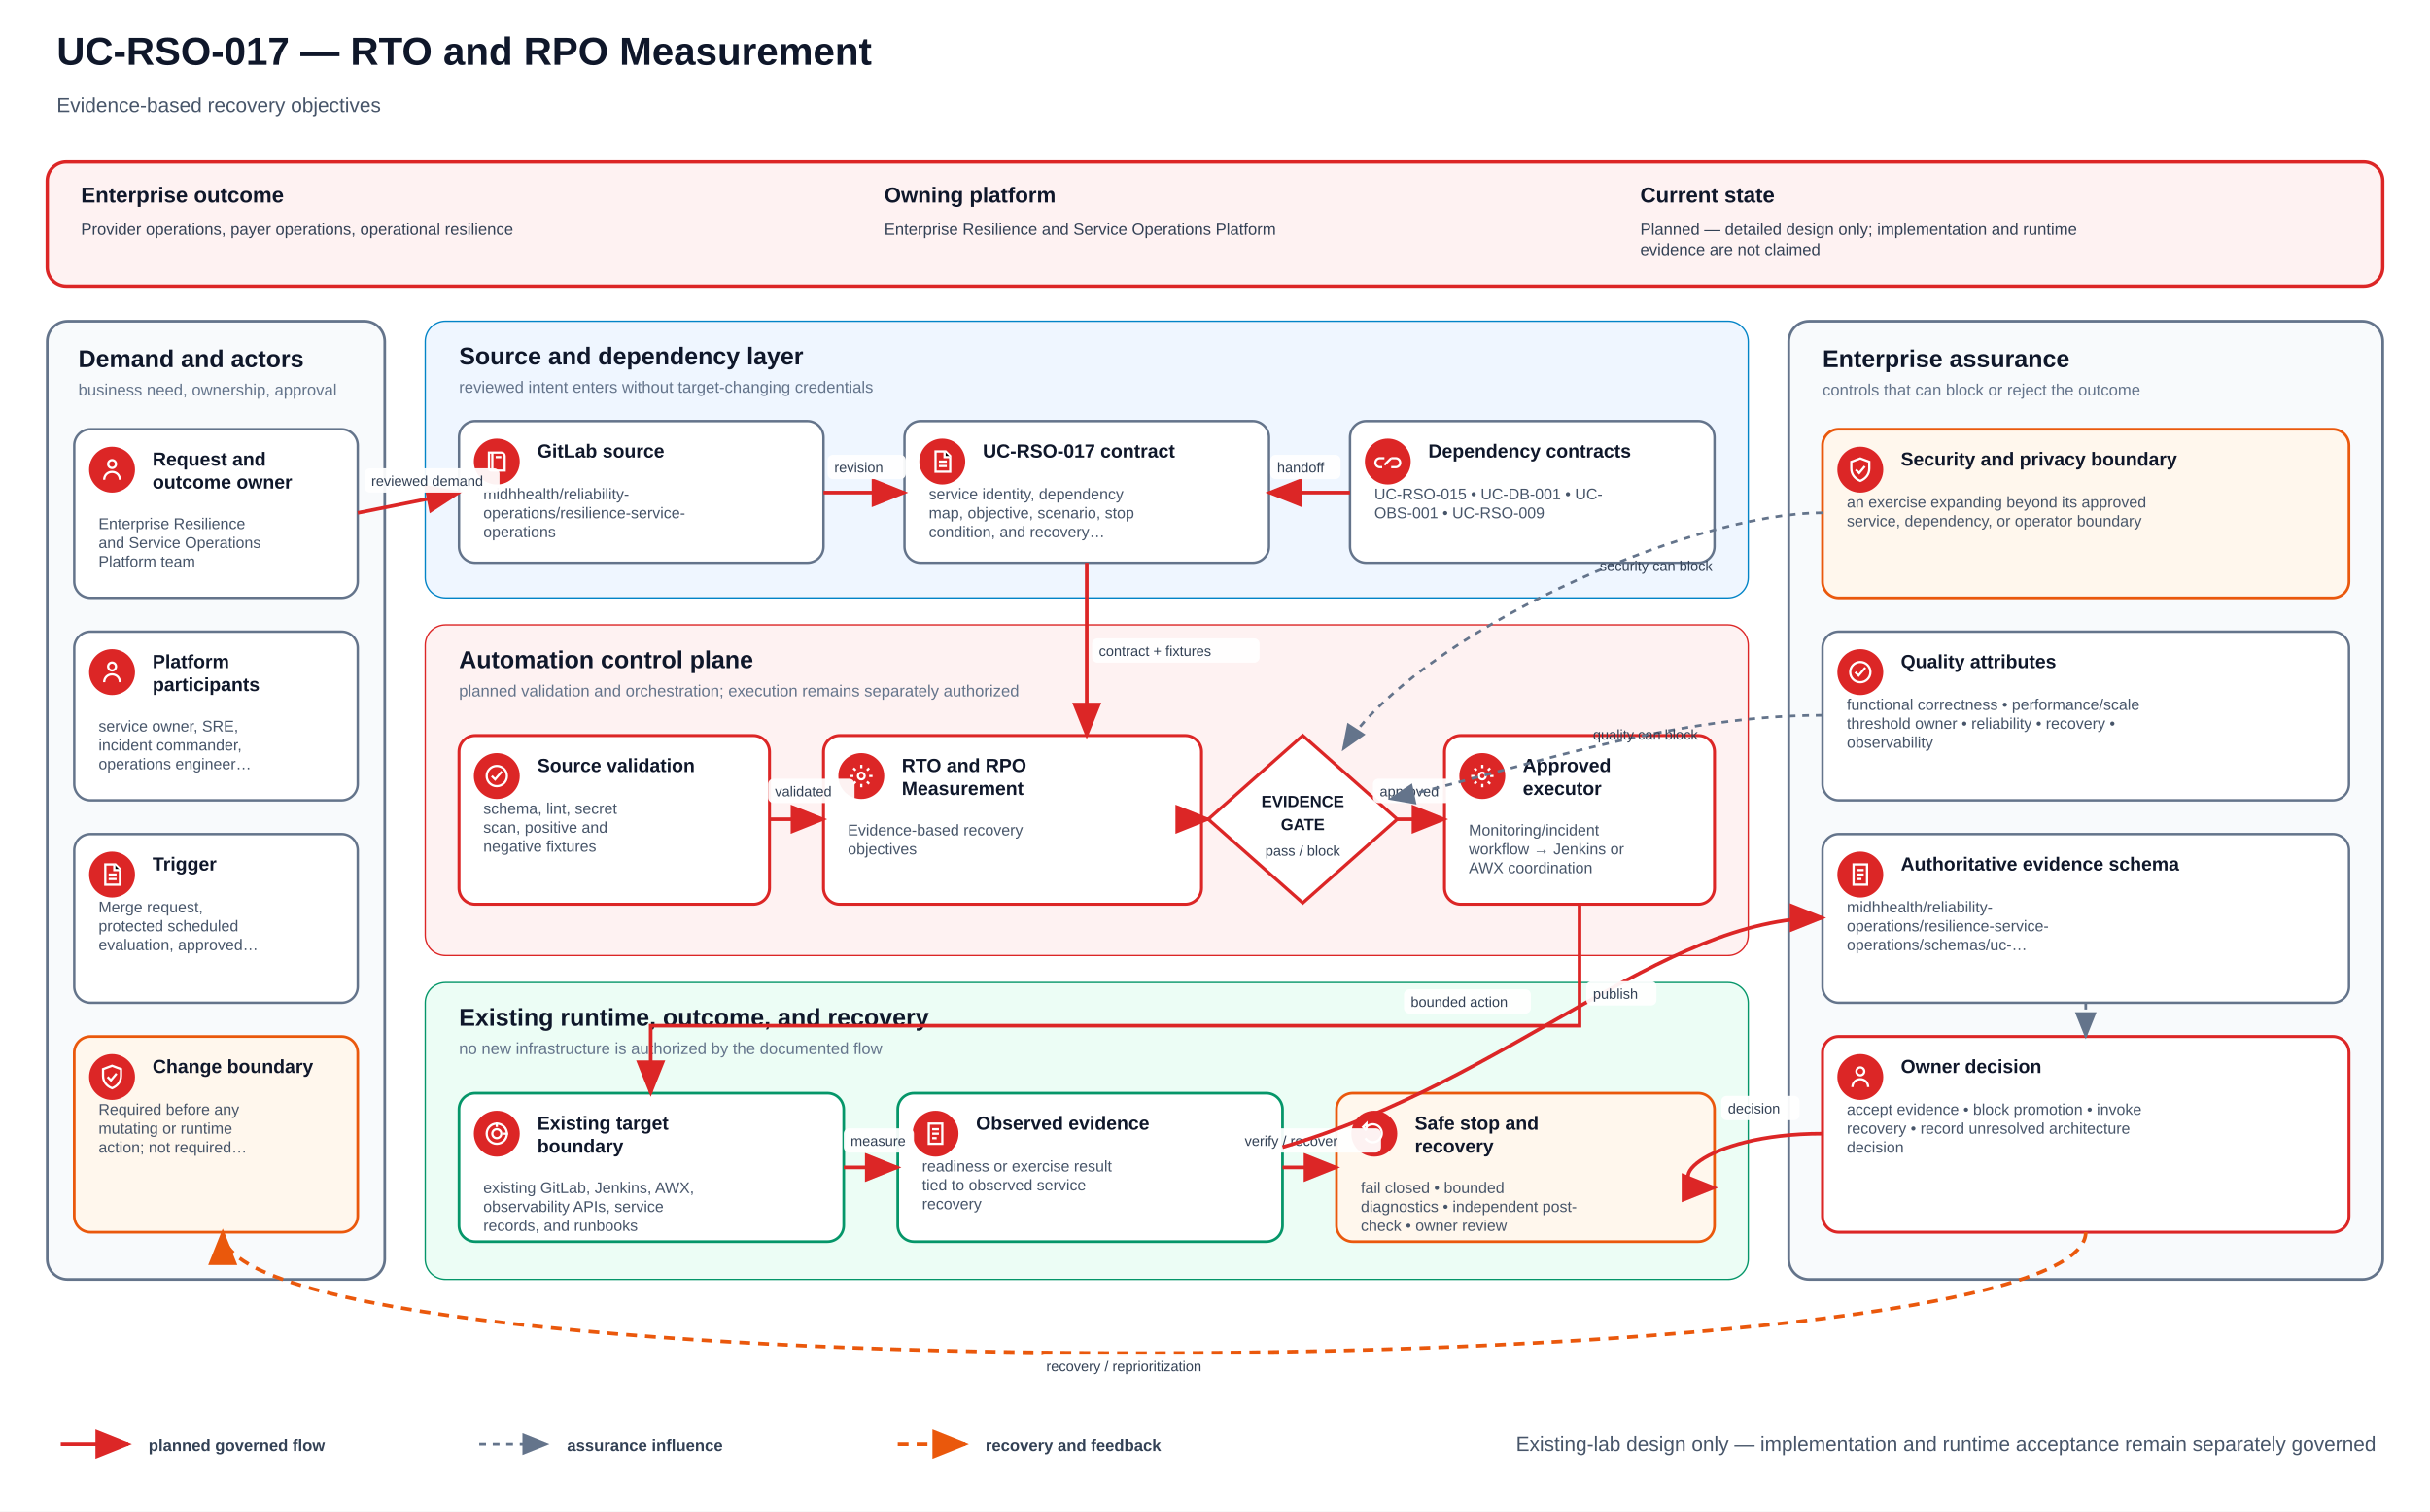
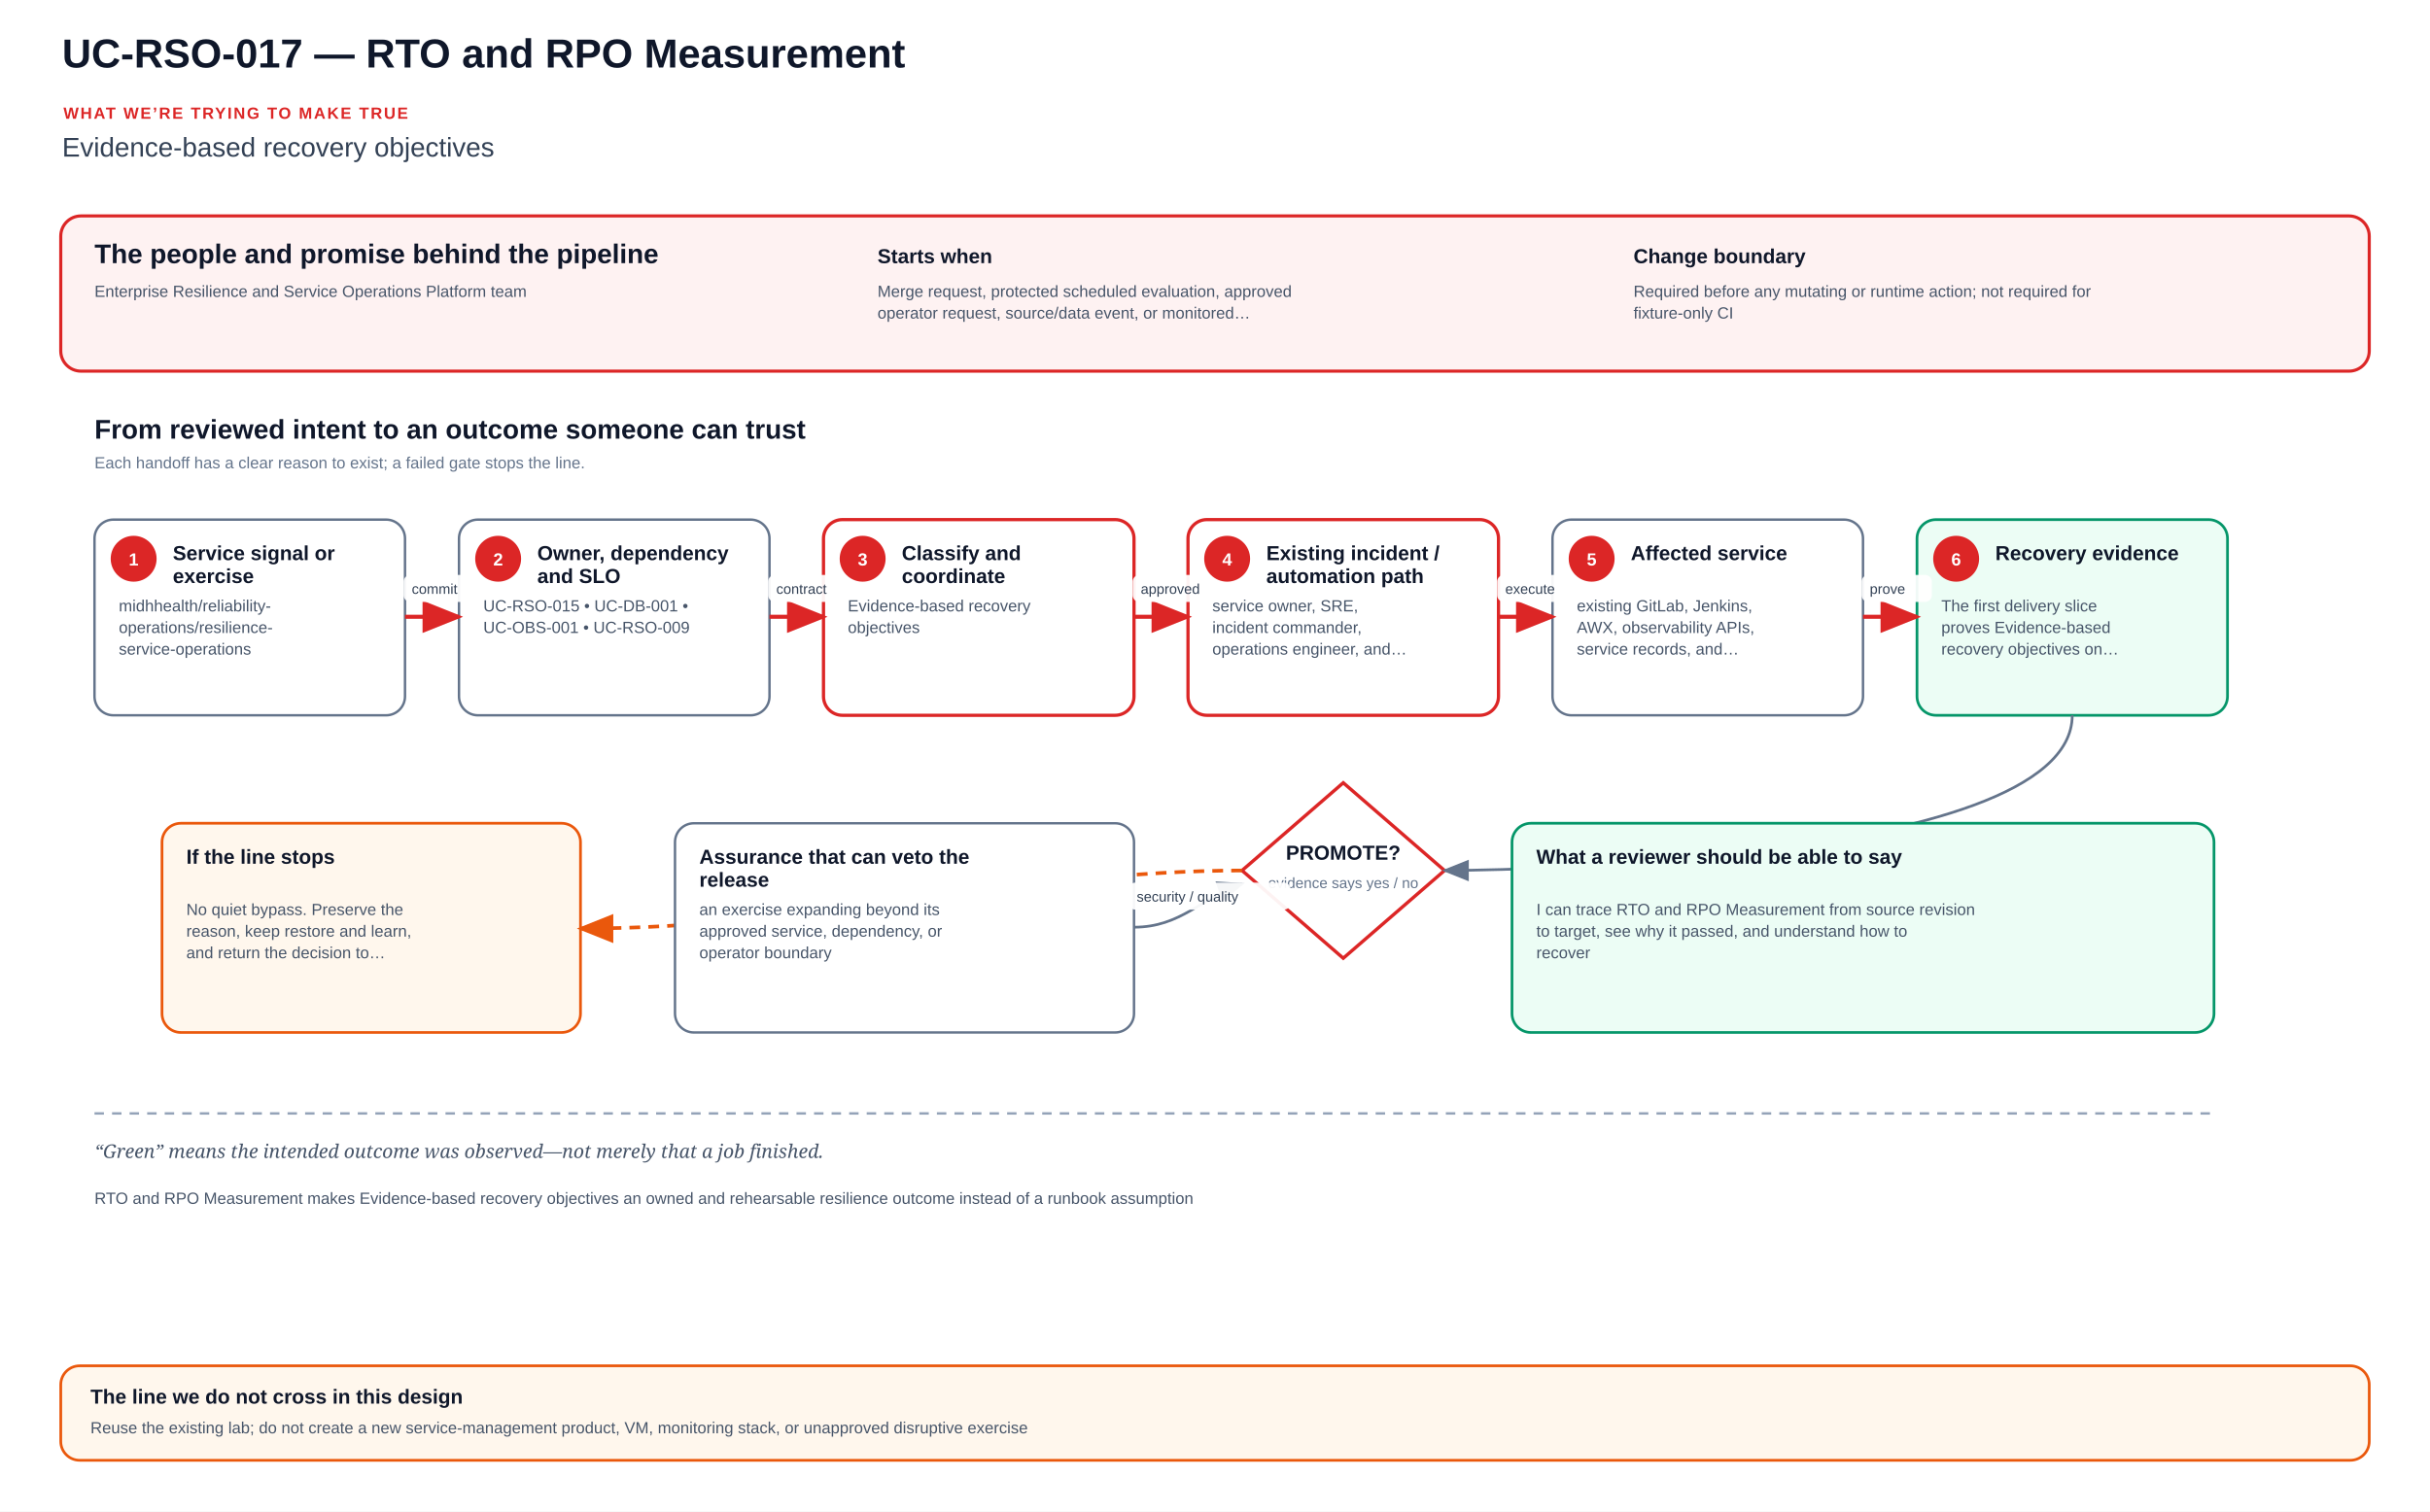
- <svg xmlns="http://www.w3.org/2000/svg" width="1800" height="1120" viewBox="0 0 1800 1120" role="img" aria-labelledby="title desc">
+ <svg xmlns="http://www.w3.org/2000/svg" width="1800" height="1120" viewBox="0 0 1800 1120" role="img" aria-labelledby="title desc" data-use-case="UC-RSO-017" data-archetype="delivery-pipeline">
  <defs>
    <style>
- .bg{fill:#fff}.context{fill:#fef2f2;stroke:#dc2626;stroke-width:2.5}.rail{fill:#f8fafc;stroke:#64748b;stroke-width:2}.layer{fill:#fff;stroke:#94a3b8;stroke-width:2}.sourceLayer{fill:#eff6ff;stroke:#0284c7}.controlLayer{fill:#fef2f2;stroke:#dc2626}.runtimeLayer{fill:#ecfdf5;stroke:#059669}.node{fill:#fff;stroke:#64748b;stroke-width:1.8}.controlNode{fill:#fff;stroke:#dc2626;stroke-width:2.2}.runtimeNode{fill:#fff;stroke:#059669;stroke-width:2}.riskNode{fill:#fff7ed;stroke:#ea580c;stroke-width:2}.iconBadge{fill:#dc2626}.mainTitle{font:700 29px Arial,sans-serif;fill:#0f172a}.subtitle{font:15px Arial,sans-serif;fill:#475569}.sectionTitle{font:700 18px Arial,sans-serif;fill:#0f172a}.sectionSub{font:12px Arial,sans-serif;fill:#64748b}.nodeTitle{font:700 14px Arial,sans-serif;fill:#0f172a}.nodeSub{font:11.5px Arial,sans-serif;fill:#475569}.contextTitle{font:700 16px Arial,sans-serif;fill:#0f172a}.contextText{font:12px Arial,sans-serif;fill:#334155}.edge{stroke:#dc2626;stroke-width:2.7;fill:none;marker-end:url(#arrow)}.dashed{stroke:#ea580c;stroke-dasharray:8 6;marker-end:url(#orangeArrow)}.assuranceEdge{stroke:#64748b;stroke-width:2;stroke-dasharray:5 5;fill:none;marker-end:url(#grayArrow)}.labelBg{fill:#fff;opacity:.94}.edgeLabel{font:10.5px Arial,sans-serif;fill:#334155}.decision{fill:#fff;stroke:#dc2626;stroke-width:2.4}.decisionText{font:700 12px Arial,sans-serif;fill:#0f172a}.legend{font:700 12px Arial,sans-serif;fill:#334155}
+ .bg{fill:#fff}.panel{fill:#f8fafc;stroke:#cbd5e1;stroke-width:2}.accentPanel{fill:#fef2f2;stroke:#dc2626;stroke-width:2.3}.card{fill:#fff;stroke:#64748b;stroke-width:1.8}.accentCard{fill:#fff;stroke:#dc2626;stroke-width:2.4}.goodCard{fill:#ecfdf5;stroke:#059669;stroke-width:2}.warnCard{fill:#fff7ed;stroke:#ea580c;stroke-width:2}.darkCard{fill:#0f172a;stroke:#0f172a;stroke-width:2}.mainTitle{font:700 30px Arial,sans-serif;fill:#0f172a}.kicker{font:700 12px Arial,sans-serif;fill:#dc2626;letter-spacing:1.2px}.quote{font:20px Arial,sans-serif;fill:#334155}.section{font:700 20px Arial,sans-serif;fill:#0f172a}.sectionSub{font:12px Arial,sans-serif;fill:#64748b}.cardTitle{font:700 15px Arial,sans-serif;fill:#0f172a}.body{font:12px Arial,sans-serif;fill:#475569}.inverseTitle{font:700 15px Arial,sans-serif;fill:#fff}.inverseBody{font:12px Arial,sans-serif;fill:#e2e8f0}.badge{fill:#dc2626}.badgeText{font:700 13px Arial,sans-serif;fill:#fff}.arrow{stroke:#dc2626;stroke-width:3;fill:none;marker-end:url(#arrow)}.thinArrow{stroke:#64748b;stroke-width:2;fill:none;marker-end:url(#grayArrow)}.feedback{stroke:#ea580c;stroke-width:2.7;stroke-dasharray:8 6;fill:none;marker-end:url(#orangeArrow)}.label{fill:#fff;opacity:.94}.edgeText{font:10.5px Arial,sans-serif;fill:#334155}.lane{fill:none;stroke:#94a3b8;stroke-width:1.8;stroke-dasharray:7 6}.decision{fill:#fff;stroke:#dc2626;stroke-width:2.5}.small{font:11px Arial,sans-serif;fill:#64748b}.note{font:italic 14px Georgia,serif;fill:#475569}.hub{fill:#dc2626;stroke:#dc2626;stroke-width:2}.hubTitle{font:700 18px Arial,sans-serif;fill:#fff}.hubBody{font:12px Arial,sans-serif;fill:#fff}.zone{fill:#fef2f2;stroke:#dc2626;stroke-width:2}.nodeCircle{fill:#fff;stroke:#dc2626;stroke-width:2.3}.nodeTitle{font:700 13px Arial,sans-serif;fill:#0f172a}.nodeBody{font:11px Arial,sans-serif;fill:#475569}
</style>
    <marker id="arrow" markerWidth="11" markerHeight="11" refX="9" refY="4" orient="auto">
-       <path d="M0,0 L0,8 L10,4 z" fill="#dc2626" />
+       <path d="M0 0L0 8L10 4z" fill="#dc2626" />
+     </marker>
+     <marker id="grayArrow" markerWidth="11" markerHeight="11" refX="9" refY="4" orient="auto">
+       <path d="M0 0L0 8L10 4z" fill="#64748b" />
    </marker>
    <marker id="orangeArrow" markerWidth="11" markerHeight="11" refX="9" refY="4" orient="auto">
-       <path d="M0,0 L0,8 L10,4 z" fill="#ea580c" />
+       <path d="M0 0L0 8L10 4z" fill="#ea580c" />
    </marker>
-     <marker id="grayArrow" markerWidth="11" markerHeight="11" refX="9" refY="4" orient="auto">
-       <path d="M0,0 L0,8 L10,4 z" fill="#64748b" />
-     </marker>
-     <symbol id="icon-person" viewBox="0 0 24 24">
-       <circle cx="12" cy="7" r="3.5" fill="none" stroke="#fff" stroke-width="2" />
-       <path d="M5 21c0-4 3-7 7-7s7 3 7 7" fill="none" stroke="#fff" stroke-width="2" />
-     </symbol>
-     <symbol id="icon-repo" viewBox="0 0 24 24">
-       <path d="M5 4h11a3 3 0 013 3v13H7a2 2 0 01-2-2V4z" fill="none" stroke="#fff" stroke-width="2" />
-       <path d="M8 4v16M11 8h5" stroke="#fff" stroke-width="2" />
-     </symbol>
-     <symbol id="icon-contract" viewBox="0 0 24 24">
-       <path d="M6 3h9l4 4v14H6z" fill="none" stroke="#fff" stroke-width="2" />
-       <path d="M14 3v5h5M9 12h7M9 16h7" stroke="#fff" stroke-width="2" />
-     </symbol>
-     <symbol id="icon-link" viewBox="0 0 24 24">
-       <path d="M9 15l6-6M7 17H5a4 4 0 010-8h4M15 9h4a4 4 0 010 8h-4" fill="none" stroke="#fff" stroke-width="2" />
-     </symbol>
-     <symbol id="icon-check" viewBox="0 0 24 24">
-       <circle cx="12" cy="12" r="9" fill="none" stroke="#fff" stroke-width="2" />
-       <path d="M7.5 12l3 3 6-7" fill="none" stroke="#fff" stroke-width="2" />
-     </symbol>
-     <symbol id="icon-gear" viewBox="0 0 24 24">
-       <circle cx="12" cy="12" r="3" fill="none" stroke="#fff" stroke-width="2" />
-       <path d="M12 2v3M12 19v3M2 12h3M19 12h3M5 5l2 2M17 17l2 2M19 5l-2 2M7 17l-2 2" stroke="#fff" stroke-width="2" />
-     </symbol>
-     <symbol id="icon-target" viewBox="0 0 24 24">
-       <circle cx="12" cy="12" r="9" fill="none" stroke="#fff" stroke-width="2" />
-       <circle cx="12" cy="12" r="4" fill="none" stroke="#fff" stroke-width="2" />
-       <path d="M12 2v4M22 12h-4" stroke="#fff" stroke-width="2" />
-     </symbol>
-     <symbol id="icon-evidence" viewBox="0 0 24 24">
-       <path d="M6 3h12v18H6z" fill="none" stroke="#fff" stroke-width="2" />
-       <path d="M9 8h6M9 12h6M9 16h4" stroke="#fff" stroke-width="2" />
-     </symbol>
-     <symbol id="icon-shield" viewBox="0 0 24 24">
-       <path d="M12 2l8 3v6c0 5-3 9-8 11-5-2-8-6-8-11V5z" fill="none" stroke="#fff" stroke-width="2" />
-       <path d="M8 12l3 3 5-6" fill="none" stroke="#fff" stroke-width="2" />
-     </symbol>
-     <symbol id="icon-recovery" viewBox="0 0 24 24">
-       <path d="M5 8V3l-3 3 3 3M5 6a8 8 0 11-1 10" fill="none" stroke="#fff" stroke-width="2" />
-     </symbol>
  </defs>
  <rect class="bg" width="1800" height="1120" />
-   <text class="mainTitle" x="42" y="48">
-     <tspan x="42" dy="0">UC-RSO-017 — RTO and RPO Measurement</tspan>
+   <text class="mainTitle" x="46" y="50">
+     <tspan x="46" dy="0">UC-RSO-017 — RTO and RPO Measurement</tspan>
  </text>
-   <text class="subtitle" x="42" y="83" text-anchor="start">
-     <tspan x="42" dy="0">Evidence-based recovery objectives</tspan>
+   <text class="kicker" x="47" y="88">WHAT WE’RE TRYING TO MAKE TRUE</text>
+   <text class="quote" x="46" y="116" text-anchor="start">
+     <tspan x="46" dy="0">Evidence-based recovery objectives</tspan>
  </text>
-   <rect class="context" x="35" y="120" width="1730" height="92" rx="14" />
-   <text class="contextTitle" x="60" y="150">Enterprise outcome</text>
-   <text class="contextText" x="60" y="174" text-anchor="start">
-     <tspan x="60" dy="0">Provider operations, payer operations, operational resilience</tspan>
+   <rect class="accentPanel" x="45" y="160" width="1710" height="115" rx="15" />
+   <text class="section" x="70" y="195">The people and promise behind the pipeline</text>
+   <text class="body" x="70" y="220" text-anchor="start">
+     <tspan x="70" dy="0">Enterprise Resilience and Service Operations Platform team</tspan>
  </text>
-   <text class="contextTitle" x="655" y="150">Owning platform</text>
-   <text class="contextText" x="655" y="174" text-anchor="start">
-     <tspan x="655" dy="0">Enterprise Resilience and Service Operations Platform</tspan>
+   <text class="cardTitle" x="650" y="195" text-anchor="start">
+     <tspan x="650" dy="0">Starts when</tspan>
  </text>
-   <text class="contextTitle" x="1215" y="150">Current state</text>
-   <text class="contextText" x="1215" y="174" text-anchor="start">
-     <tspan x="1215" dy="0">Planned — detailed design only; implementation and runtime</tspan>
-     <tspan x="1215" dy="15">evidence are not claimed</tspan>
+   <text class="body" x="650" y="220" text-anchor="start">
+     <tspan x="650" dy="0">Merge request, protected scheduled evaluation, approved</tspan>
+     <tspan x="650" dy="16">operator request, source/data event, or monitored…</tspan>
  </text>
-   <rect class="rail" x="35" y="238" width="250" height="710" rx="15" />
-   <text class="sectionTitle" x="58" y="272">Demand and actors</text>
-   <text class="sectionSub" x="58" y="293">business need, ownership, approval</text>
-   <rect class="node" x="55" y="318" width="210" height="125" rx="12" />
-   <circle class="iconBadge" cx="83" cy="348" r="17" />
-   <use href="#icon-person" x="73" y="338" width="20" height="20" />
-   <text class="nodeTitle" x="113" y="345">
-     <tspan x="113" dy="0">Request and</tspan>
-     <tspan x="113" dy="17">outcome owner</tspan>
+   <text class="cardTitle" x="1210" y="195" text-anchor="start">
+     <tspan x="1210" dy="0">Change boundary</tspan>
  </text>
-   <text class="nodeSub" x="73" y="392" text-anchor="start">
-     <tspan x="73" dy="0">Enterprise Resilience</tspan>
-     <tspan x="73" dy="14">and Service Operations</tspan>
-     <tspan x="73" dy="14">Platform team</tspan>
+   <text class="body" x="1210" y="220" text-anchor="start">
+     <tspan x="1210" dy="0">Required before any mutating or runtime action; not required for</tspan>
+     <tspan x="1210" dy="16">fixture-only CI</tspan>
  </text>
-   <rect class="node" x="55" y="468" width="210" height="125" rx="12" />
-   <circle class="iconBadge" cx="83" cy="498" r="17" />
-   <use href="#icon-person" x="73" y="488" width="20" height="20" />
-   <text class="nodeTitle" x="113" y="495">
-     <tspan x="113" dy="0">Platform</tspan>
-     <tspan x="113" dy="17">participants</tspan>
+   <text class="section" x="70" y="325">From reviewed intent to an outcome someone can trust</text>
+   <text class="sectionSub" x="70" y="347">Each handoff has a clear reason to exist; a failed gate stops the line.</text>
+   <rect class="card" x="70" y="385" width="230" height="145" rx="14" />
+   <circle class="badge" cx="99" cy="414" r="17" />
+   <text class="badgeText" x="99" y="419" text-anchor="middle">1</text>
+   <text class="cardTitle" x="128" y="415" text-anchor="start">
+     <tspan x="128" dy="0">Service signal or</tspan>
+     <tspan x="128" dy="17">exercise</tspan>
  </text>
-   <text class="nodeSub" x="73" y="542" text-anchor="start">
-     <tspan x="73" dy="0">service owner, SRE,</tspan>
-     <tspan x="73" dy="14">incident commander,</tspan>
-     <tspan x="73" dy="14">operations engineer…</tspan>
+   <text class="body" x="88" y="453" text-anchor="start">
+     <tspan x="88" dy="0">midhhealth/reliability-</tspan>
+     <tspan x="88" dy="16">operations/resilience-</tspan>
+     <tspan x="88" dy="16">service-operations</tspan>
  </text>
-   <rect class="node" x="55" y="618" width="210" height="125" rx="12" />
-   <circle class="iconBadge" cx="83" cy="648" r="17" />
-   <use href="#icon-contract" x="73" y="638" width="20" height="20" />
-   <text class="nodeTitle" x="113" y="645">
-     <tspan x="113" dy="0">Trigger</tspan>
+   <rect class="card" x="340" y="385" width="230" height="145" rx="14" />
+   <circle class="badge" cx="369" cy="414" r="17" />
+   <text class="badgeText" x="369" y="419" text-anchor="middle">2</text>
+   <text class="cardTitle" x="398" y="415" text-anchor="start">
+     <tspan x="398" dy="0">Owner, dependency</tspan>
+     <tspan x="398" dy="17">and SLO</tspan>
  </text>
-   <text class="nodeSub" x="73" y="676" text-anchor="start">
-     <tspan x="73" dy="0">Merge request,</tspan>
-     <tspan x="73" dy="14">protected scheduled</tspan>
-     <tspan x="73" dy="14">evaluation, approved…</tspan>
+   <text class="body" x="358" y="453" text-anchor="start">
+     <tspan x="358" dy="0">UC-RSO-015 • UC-DB-001 •</tspan>
+     <tspan x="358" dy="16">UC-OBS-001 • UC-RSO-009</tspan>
  </text>
-   <rect class="riskNode" x="55" y="768" width="210" height="145" rx="12" />
-   <circle class="iconBadge" cx="83" cy="798" r="17" />
-   <use href="#icon-shield" x="73" y="788" width="20" height="20" />
-   <text class="nodeTitle" x="113" y="795">
-     <tspan x="113" dy="0">Change boundary</tspan>
+   <rect class="accentCard" x="610" y="385" width="230" height="145" rx="14" />
+   <circle class="badge" cx="639" cy="414" r="17" />
+   <text class="badgeText" x="639" y="419" text-anchor="middle">3</text>
+   <text class="cardTitle" x="668" y="415" text-anchor="start">
+     <tspan x="668" dy="0">Classify and</tspan>
+     <tspan x="668" dy="17">coordinate</tspan>
  </text>
-   <text class="nodeSub" x="73" y="826" text-anchor="start">
-     <tspan x="73" dy="0">Required before any</tspan>
-     <tspan x="73" dy="14">mutating or runtime</tspan>
-     <tspan x="73" dy="14">action; not required…</tspan>
+   <text class="body" x="628" y="453" text-anchor="start">
+     <tspan x="628" dy="0">Evidence-based recovery</tspan>
+     <tspan x="628" dy="16">objectives</tspan>
  </text>
-   <rect class="sourceLayer" x="315" y="238" width="980" height="205" rx="15" />
-   <text class="sectionTitle" x="340" y="270">Source and dependency layer</text>
-   <text class="sectionSub" x="340" y="291">reviewed intent enters without target-changing credentials</text>
-   <rect class="node" x="340" y="312" width="270" height="105" rx="12" />
-   <circle class="iconBadge" cx="368" cy="342" r="17" />
-   <use href="#icon-repo" x="358" y="332" width="20" height="20" />
-   <text class="nodeTitle" x="398" y="339">
-     <tspan x="398" dy="0">GitLab source</tspan>
+   <rect class="accentCard" x="880" y="385" width="230" height="145" rx="14" />
+   <circle class="badge" cx="909" cy="414" r="17" />
+   <text class="badgeText" x="909" y="419" text-anchor="middle">4</text>
+   <text class="cardTitle" x="938" y="415" text-anchor="start">
+     <tspan x="938" dy="0">Existing incident /</tspan>
+     <tspan x="938" dy="17">automation path</tspan>
  </text>
-   <text class="nodeSub" x="358" y="370" text-anchor="start">
-     <tspan x="358" dy="0">midhhealth/reliability-</tspan>
-     <tspan x="358" dy="14">operations/resilience-service-</tspan>
-     <tspan x="358" dy="14">operations</tspan>
+   <text class="body" x="898" y="453" text-anchor="start">
+     <tspan x="898" dy="0">service owner, SRE,</tspan>
+     <tspan x="898" dy="16">incident commander,</tspan>
+     <tspan x="898" dy="16">operations engineer, and…</tspan>
  </text>
-   <rect class="node" x="670" y="312" width="270" height="105" rx="12" />
-   <circle class="iconBadge" cx="698" cy="342" r="17" />
-   <use href="#icon-contract" x="688" y="332" width="20" height="20" />
-   <text class="nodeTitle" x="728" y="339">
-     <tspan x="728" dy="0">UC-RSO-017 contract</tspan>
+   <rect class="card" x="1150" y="385" width="230" height="145" rx="14" />
+   <circle class="badge" cx="1179" cy="414" r="17" />
+   <text class="badgeText" x="1179" y="419" text-anchor="middle">5</text>
+   <text class="cardTitle" x="1208" y="415" text-anchor="start">
+     <tspan x="1208" dy="0">Affected service</tspan>
  </text>
-   <text class="nodeSub" x="688" y="370" text-anchor="start">
-     <tspan x="688" dy="0">service identity, dependency</tspan>
-     <tspan x="688" dy="14">map, objective, scenario, stop</tspan>
-     <tspan x="688" dy="14">condition, and recovery…</tspan>
+   <text class="body" x="1168" y="453" text-anchor="start">
+     <tspan x="1168" dy="0">existing GitLab, Jenkins,</tspan>
+     <tspan x="1168" dy="16">AWX, observability APIs,</tspan>
+     <tspan x="1168" dy="16">service records, and…</tspan>
  </text>
-   <rect class="node" x="1000" y="312" width="270" height="105" rx="12" />
-   <circle class="iconBadge" cx="1028" cy="342" r="17" />
-   <use href="#icon-link" x="1018" y="332" width="20" height="20" />
-   <text class="nodeTitle" x="1058" y="339">
-     <tspan x="1058" dy="0">Dependency contracts</tspan>
+   <rect class="goodCard" x="1420" y="385" width="230" height="145" rx="14" />
+   <circle class="badge" cx="1449" cy="414" r="17" />
+   <text class="badgeText" x="1449" y="419" text-anchor="middle">6</text>
+   <text class="cardTitle" x="1478" y="415" text-anchor="start">
+     <tspan x="1478" dy="0">Recovery evidence</tspan>
  </text>
-   <text class="nodeSub" x="1018" y="370" text-anchor="start">
-     <tspan x="1018" dy="0">UC-RSO-015 • UC-DB-001 • UC-</tspan>
-     <tspan x="1018" dy="14">OBS-001 • UC-RSO-009</tspan>
+   <text class="body" x="1438" y="453" text-anchor="start">
+     <tspan x="1438" dy="0">The first delivery slice</tspan>
+     <tspan x="1438" dy="16">proves Evidence-based</tspan>
+     <tspan x="1438" dy="16">recovery objectives on…</tspan>
  </text>
-   <rect class="controlLayer" x="315" y="463" width="980" height="245" rx="15" />
-   <text class="sectionTitle" x="340" y="495">Automation control plane</text>
-   <text class="sectionSub" x="340" y="516">planned validation and orchestration; execution remains separately authorized</text>
-   <rect class="controlNode" x="340" y="545" width="230" height="125" rx="12" />
-   <circle class="iconBadge" cx="368" cy="575" r="17" />
-   <use href="#icon-check" x="358" y="565" width="20" height="20" />
-   <text class="nodeTitle" x="398" y="572">
-     <tspan x="398" dy="0">Source validation</tspan>
+   <path class="arrow" d="M300 457 L340 457" />
+   <rect class="label" x="299" y="426" width="52" height="20" rx="5" />
+   <text class="edgeText" x="305" y="440">commit</text>
+   <path class="arrow" d="M570 457 L610 457" />
+   <rect class="label" x="569" y="426" width="60" height="20" rx="5" />
+   <text class="edgeText" x="575" y="440">contract</text>
+   <path class="arrow" d="M840 457 L880 457" />
+   <rect class="label" x="839" y="426" width="60" height="20" rx="5" />
+   <text class="edgeText" x="845" y="440">approved</text>
+   <path class="arrow" d="M1110 457 L1150 457" />
+   <rect class="label" x="1109" y="426" width="54" height="20" rx="5" />
+   <text class="edgeText" x="1115" y="440">execute</text>
+   <path class="arrow" d="M1380 457 L1420 457" />
+   <rect class="label" x="1379" y="426" width="52" height="20" rx="5" />
+   <text class="edgeText" x="1385" y="440">prove</text>
+   <polygon class="decision" points="995,580 1070,645 995,710 920,645" />
+   <text class="cardTitle" x="995" y="637" text-anchor="middle">PROMOTE?</text>
+   <text class="small" x="995" y="658" text-anchor="middle">evidence says yes / no</text>
+   <path class="thinArrow" d="M1535 530 C1535 645 1070 645 1070 645" />
+   <rect class="label" x="1374" y="614" width="60" height="20" rx="5" />
+   <text class="edgeText" x="1380" y="628">evidence</text>
+   <rect class="warnCard" x="120" y="610" width="310" height="155" rx="14" />
+   <text class="cardTitle" x="138" y="640" text-anchor="start">
+     <tspan x="138" dy="0">If the line stops</tspan>
  </text>
-   <text class="nodeSub" x="358" y="603" text-anchor="start">
-     <tspan x="358" dy="0">schema, lint, secret</tspan>
-     <tspan x="358" dy="14">scan, positive and</tspan>
-     <tspan x="358" dy="14">negative fixtures</tspan>
+   <text class="body" x="138" y="678" text-anchor="start">
+     <tspan x="138" dy="0">No quiet bypass. Preserve the</tspan>
+     <tspan x="138" dy="16">reason, keep restore and learn,</tspan>
+     <tspan x="138" dy="16">and return the decision to…</tspan>
  </text>
-   <rect class="controlNode" x="610" y="545" width="280" height="125" rx="12" />
-   <circle class="iconBadge" cx="638" cy="575" r="17" />
-   <use href="#icon-gear" x="628" y="565" width="20" height="20" />
-   <text class="nodeTitle" x="668" y="572">
-     <tspan x="668" dy="0">RTO and RPO</tspan>
-     <tspan x="668" dy="17">Measurement</tspan>
+   <path class="feedback" d="M920 645 C760 645 600 688 430 688" />
+   <rect class="label" x="729" y="656" width="52" height="20" rx="5" />
+   <text class="edgeText" x="735" y="670">block</text>
+   <rect class="card" x="500" y="610" width="340" height="155" rx="14" />
+   <text class="cardTitle" x="518" y="640" text-anchor="start">
+     <tspan x="518" dy="0">Assurance that can veto the</tspan>
+     <tspan x="518" dy="17">release</tspan>
  </text>
-   <text class="nodeSub" x="628" y="619" text-anchor="start">
-     <tspan x="628" dy="0">Evidence-based recovery</tspan>
-     <tspan x="628" dy="14">objectives</tspan>
+   <text class="body" x="518" y="678" text-anchor="start">
+     <tspan x="518" dy="0">an exercise expanding beyond its</tspan>
+     <tspan x="518" dy="16">approved service, dependency, or</tspan>
+     <tspan x="518" dy="16">operator boundary</tspan>
  </text>
-   <polygon class="decision" points="965,545 1035,607 965,669 895,607" />
-   <text class="decisionText" x="965" y="598" text-anchor="middle">EVIDENCE</text>
-   <text class="decisionText" x="965" y="615" text-anchor="middle">GATE</text>
-   <text class="edgeLabel" x="965" y="634" text-anchor="middle">pass / block</text>
-   <rect class="controlNode" x="1070" y="545" width="200" height="125" rx="12" />
-   <circle class="iconBadge" cx="1098" cy="575" r="17" />
-   <use href="#icon-gear" x="1088" y="565" width="20" height="20" />
-   <text class="nodeTitle" x="1128" y="572">
-     <tspan x="1128" dy="0">Approved</tspan>
-     <tspan x="1128" dy="17">executor</tspan>
+   <path class="thinArrow" d="M840 687 C875 687 890 665 920 655" />
+   <rect class="label" x="836" y="654" width="120" height="20" rx="5" />
+   <text class="edgeText" x="842" y="668">security / quality</text>
+   <rect class="goodCard" x="1120" y="610" width="520" height="155" rx="14" />
+   <text class="cardTitle" x="1138" y="640" text-anchor="start">
+     <tspan x="1138" dy="0">What a reviewer should be able to say</tspan>
  </text>
-   <text class="nodeSub" x="1088" y="619" text-anchor="start">
-     <tspan x="1088" dy="0">Monitoring/incident</tspan>
-     <tspan x="1088" dy="14">workflow → Jenkins or</tspan>
-     <tspan x="1088" dy="14">AWX coordination</tspan>
+   <text class="body" x="1138" y="678" text-anchor="start">
+     <tspan x="1138" dy="0">I can trace RTO and RPO Measurement from source revision</tspan>
+     <tspan x="1138" dy="16">to target, see why it passed, and understand how to</tspan>
+     <tspan x="1138" dy="16">recover</tspan>
  </text>
-   <rect class="runtimeLayer" x="315" y="728" width="980" height="220" rx="15" />
-   <text class="sectionTitle" x="340" y="760">Existing runtime, outcome, and recovery</text>
-   <text class="sectionSub" x="340" y="781">no new infrastructure is authorized by the documented flow</text>
-   <rect class="runtimeNode" x="340" y="810" width="285" height="110" rx="12" />
-   <circle class="iconBadge" cx="368" cy="840" r="17" />
-   <use href="#icon-target" x="358" y="830" width="20" height="20" />
-   <text class="nodeTitle" x="398" y="837">
-     <tspan x="398" dy="0">Existing target</tspan>
-     <tspan x="398" dy="17">boundary</tspan>
+   <path class="lane" d="M70 825 H1640" />
+   <text class="note" x="70" y="858">“Green” means the intended outcome was observed—not merely that a job finished.</text>
+   <text class="body" x="70" y="892" text-anchor="start">
+     <tspan x="70" dy="0">RTO and RPO Measurement makes Evidence-based recovery objectives an owned and rehearsable resilience outcome instead of a runbook assumption</tspan>
  </text>
-   <text class="nodeSub" x="358" y="884" text-anchor="start">
-     <tspan x="358" dy="0">existing GitLab, Jenkins, AWX,</tspan>
-     <tspan x="358" dy="14">observability APIs, service</tspan>
-     <tspan x="358" dy="14">records, and runbooks</tspan>
+   <rect class="warnCard" x="45" y="1012" width="1710" height="70" rx="14" />
+   <text class="cardTitle" x="67" y="1040">The line we do not cross in this design</text>
+   <text class="body" x="67" y="1062" text-anchor="start">
+     <tspan x="67" dy="0">Reuse the existing lab; do not create a new service-management product, VM, monitoring stack, or unapproved disruptive exercise</tspan>
  </text>
-   <rect class="runtimeNode" x="665" y="810" width="285" height="110" rx="12" />
-   <circle class="iconBadge" cx="693" cy="840" r="17" />
-   <use href="#icon-evidence" x="683" y="830" width="20" height="20" />
-   <text class="nodeTitle" x="723" y="837">
-     <tspan x="723" dy="0">Observed evidence</tspan>
-   </text>
-   <text class="nodeSub" x="683" y="868" text-anchor="start">
-     <tspan x="683" dy="0">readiness or exercise result</tspan>
-     <tspan x="683" dy="14">tied to observed service</tspan>
-     <tspan x="683" dy="14">recovery</tspan>
-   </text>
-   <rect class="riskNode" x="990" y="810" width="280" height="110" rx="12" />
-   <circle class="iconBadge" cx="1018" cy="840" r="17" />
-   <use href="#icon-recovery" x="1008" y="830" width="20" height="20" />
-   <text class="nodeTitle" x="1048" y="837">
-     <tspan x="1048" dy="0">Safe stop and</tspan>
-     <tspan x="1048" dy="17">recovery</tspan>
-   </text>
-   <text class="nodeSub" x="1008" y="884" text-anchor="start">
-     <tspan x="1008" dy="0">fail closed • bounded</tspan>
-     <tspan x="1008" dy="14">diagnostics • independent post-</tspan>
-     <tspan x="1008" dy="14">check • owner review</tspan>
-   </text>
-   <rect class="rail" x="1325" y="238" width="440" height="710" rx="15" />
-   <text class="sectionTitle" x="1350" y="272">Enterprise assurance</text>
-   <text class="sectionSub" x="1350" y="293">controls that can block or reject the outcome</text>
-   <rect class="riskNode" x="1350" y="318" width="390" height="125" rx="12" />
-   <circle class="iconBadge" cx="1378" cy="348" r="17" />
-   <use href="#icon-shield" x="1368" y="338" width="20" height="20" />
-   <text class="nodeTitle" x="1408" y="345">
-     <tspan x="1408" dy="0">Security and privacy boundary</tspan>
-   </text>
-   <text class="nodeSub" x="1368" y="376" text-anchor="start">
-     <tspan x="1368" dy="0">an exercise expanding beyond its approved</tspan>
-     <tspan x="1368" dy="14">service, dependency, or operator boundary</tspan>
-   </text>
-   <rect class="node" x="1350" y="468" width="390" height="125" rx="12" />
-   <circle class="iconBadge" cx="1378" cy="498" r="17" />
-   <use href="#icon-check" x="1368" y="488" width="20" height="20" />
-   <text class="nodeTitle" x="1408" y="495">
-     <tspan x="1408" dy="0">Quality attributes</tspan>
-   </text>
-   <text class="nodeSub" x="1368" y="526" text-anchor="start">
-     <tspan x="1368" dy="0">functional correctness • performance/scale</tspan>
-     <tspan x="1368" dy="14">threshold owner • reliability • recovery •</tspan>
-     <tspan x="1368" dy="14">observability</tspan>
-   </text>
-   <rect class="node" x="1350" y="618" width="390" height="125" rx="12" />
-   <circle class="iconBadge" cx="1378" cy="648" r="17" />
-   <use href="#icon-evidence" x="1368" y="638" width="20" height="20" />
-   <text class="nodeTitle" x="1408" y="645">
-     <tspan x="1408" dy="0">Authoritative evidence schema</tspan>
-   </text>
-   <text class="nodeSub" x="1368" y="676" text-anchor="start">
-     <tspan x="1368" dy="0">midhhealth/reliability-</tspan>
-     <tspan x="1368" dy="14">operations/resilience-service-</tspan>
-     <tspan x="1368" dy="14">operations/schemas/uc-…</tspan>
-   </text>
-   <rect class="controlNode" x="1350" y="768" width="390" height="145" rx="12" />
-   <circle class="iconBadge" cx="1378" cy="798" r="17" />
-   <use href="#icon-person" x="1368" y="788" width="20" height="20" />
-   <text class="nodeTitle" x="1408" y="795">
-     <tspan x="1408" dy="0">Owner decision</tspan>
-   </text>
-   <text class="nodeSub" x="1368" y="826" text-anchor="start">
-     <tspan x="1368" dy="0">accept evidence • block promotion • invoke</tspan>
-     <tspan x="1368" dy="14">recovery • record unresolved architecture</tspan>
-     <tspan x="1368" dy="14">decision</tspan>
-   </text>
-   <path class="edge" d="M265 380 L340 365" />
-   <rect class="labelBg" x="270" y="347" width="100" height="18" rx="4" />
-   <text class="edgeLabel" x="275" y="360">reviewed demand</text>
-   <path class="edge" d="M610 365 L670 365" />
-   <rect class="labelBg" x="613" y="337" width="58" height="18" rx="4" />
-   <text class="edgeLabel" x="618" y="350">revision</text>
-   <path class="edge" d="M1000 365 L940 365" />
-   <rect class="labelBg" x="941" y="337" width="52" height="18" rx="4" />
-   <text class="edgeLabel" x="946" y="350">handoff</text>
-   <path class="edge" d="M805 417 L805 545" />
-   <rect class="labelBg" x="809" y="473" width="124" height="18" rx="4" />
-   <text class="edgeLabel" x="814" y="486">contract + fixtures</text>
-   <path class="edge" d="M570 607 L610 607" />
-   <rect class="labelBg" x="569" y="577" width="64" height="18" rx="4" />
-   <text class="edgeLabel" x="574" y="590">validated</text>
-   <path class="edge" d="M890 607 L895 607" />
-   <path class="edge" d="M1035 607 L1070 607" />
-   <rect class="labelBg" x="1017" y="577" width="58" height="18" rx="4" />
-   <text class="edgeLabel" x="1022" y="590">approved</text>
-   <path class="edge" d="M1170 670 L1170 760 L482 760 L482 810" />
-   <rect class="labelBg" x="1040" y="733" width="94" height="18" rx="4" />
-   <text class="edgeLabel" x="1045" y="746">bounded action</text>
-   <path class="edge" d="M625 865 L665 865" />
-   <rect class="labelBg" x="625" y="836" width="52" height="18" rx="4" />
-   <text class="edgeLabel" x="630" y="849">measure</text>
-   <path class="edge" d="M950 865 L990 865" />
-   <rect class="labelBg" x="917" y="836" width="106" height="18" rx="4" />
-   <text class="edgeLabel" x="922" y="849">verify / recover</text>
-   <path class="assuranceEdge" d="M1350 380 C1250 380 1050 470 995 555" />
-   <text class="edgeLabel" x="1185" y="423">security can block</text>
-   <path class="assuranceEdge" d="M1350 530 C1230 530 1110 575 1030 592" />
-   <text class="edgeLabel" x="1180" y="548">quality can block</text>
-   <path class="edge" d="M950 850 C1120 800 1230 680 1350 680" />
-   <rect class="labelBg" x="1175" y="727" width="52" height="18" rx="4" />
-   <text class="edgeLabel" x="1180" y="740">publish</text>
-   <path class="assuranceEdge" d="M1545 743 L1545 768" />
-   <path class="edge" d="M1350 840 C1260 840 1225 880 1270 880" />
-   <rect class="labelBg" x="1275" y="812" width="58" height="18" rx="4" />
-   <text class="edgeLabel" x="1280" y="825">decision</text>
-   <path class="edge dashed" d="M1545 913 C1545 1030 165 1035 165 913" />
-   <rect class="labelBg" x="770" y="1003" width="172" height="18" rx="4" />
-   <text class="edgeLabel" x="775" y="1016">recovery / reprioritization</text>
-   <line x1="45" y1="1070" x2="95" y2="1070" class="edge" />
-   <text class="legend" x="110" y="1075">planned governed flow</text>
-   <line x1="355" y1="1070" x2="405" y2="1070" class="assuranceEdge" />
-   <text class="legend" x="420" y="1075">assurance influence</text>
-   <line x1="665" y1="1070" x2="715" y2="1070" class="edge dashed" />
-   <text class="legend" x="730" y="1075">recovery and feedback</text>
-   <text class="subtitle" x="1760" y="1075" text-anchor="end">Existing-lab design only — implementation and runtime acceptance remain separately governed</text>
</svg>
